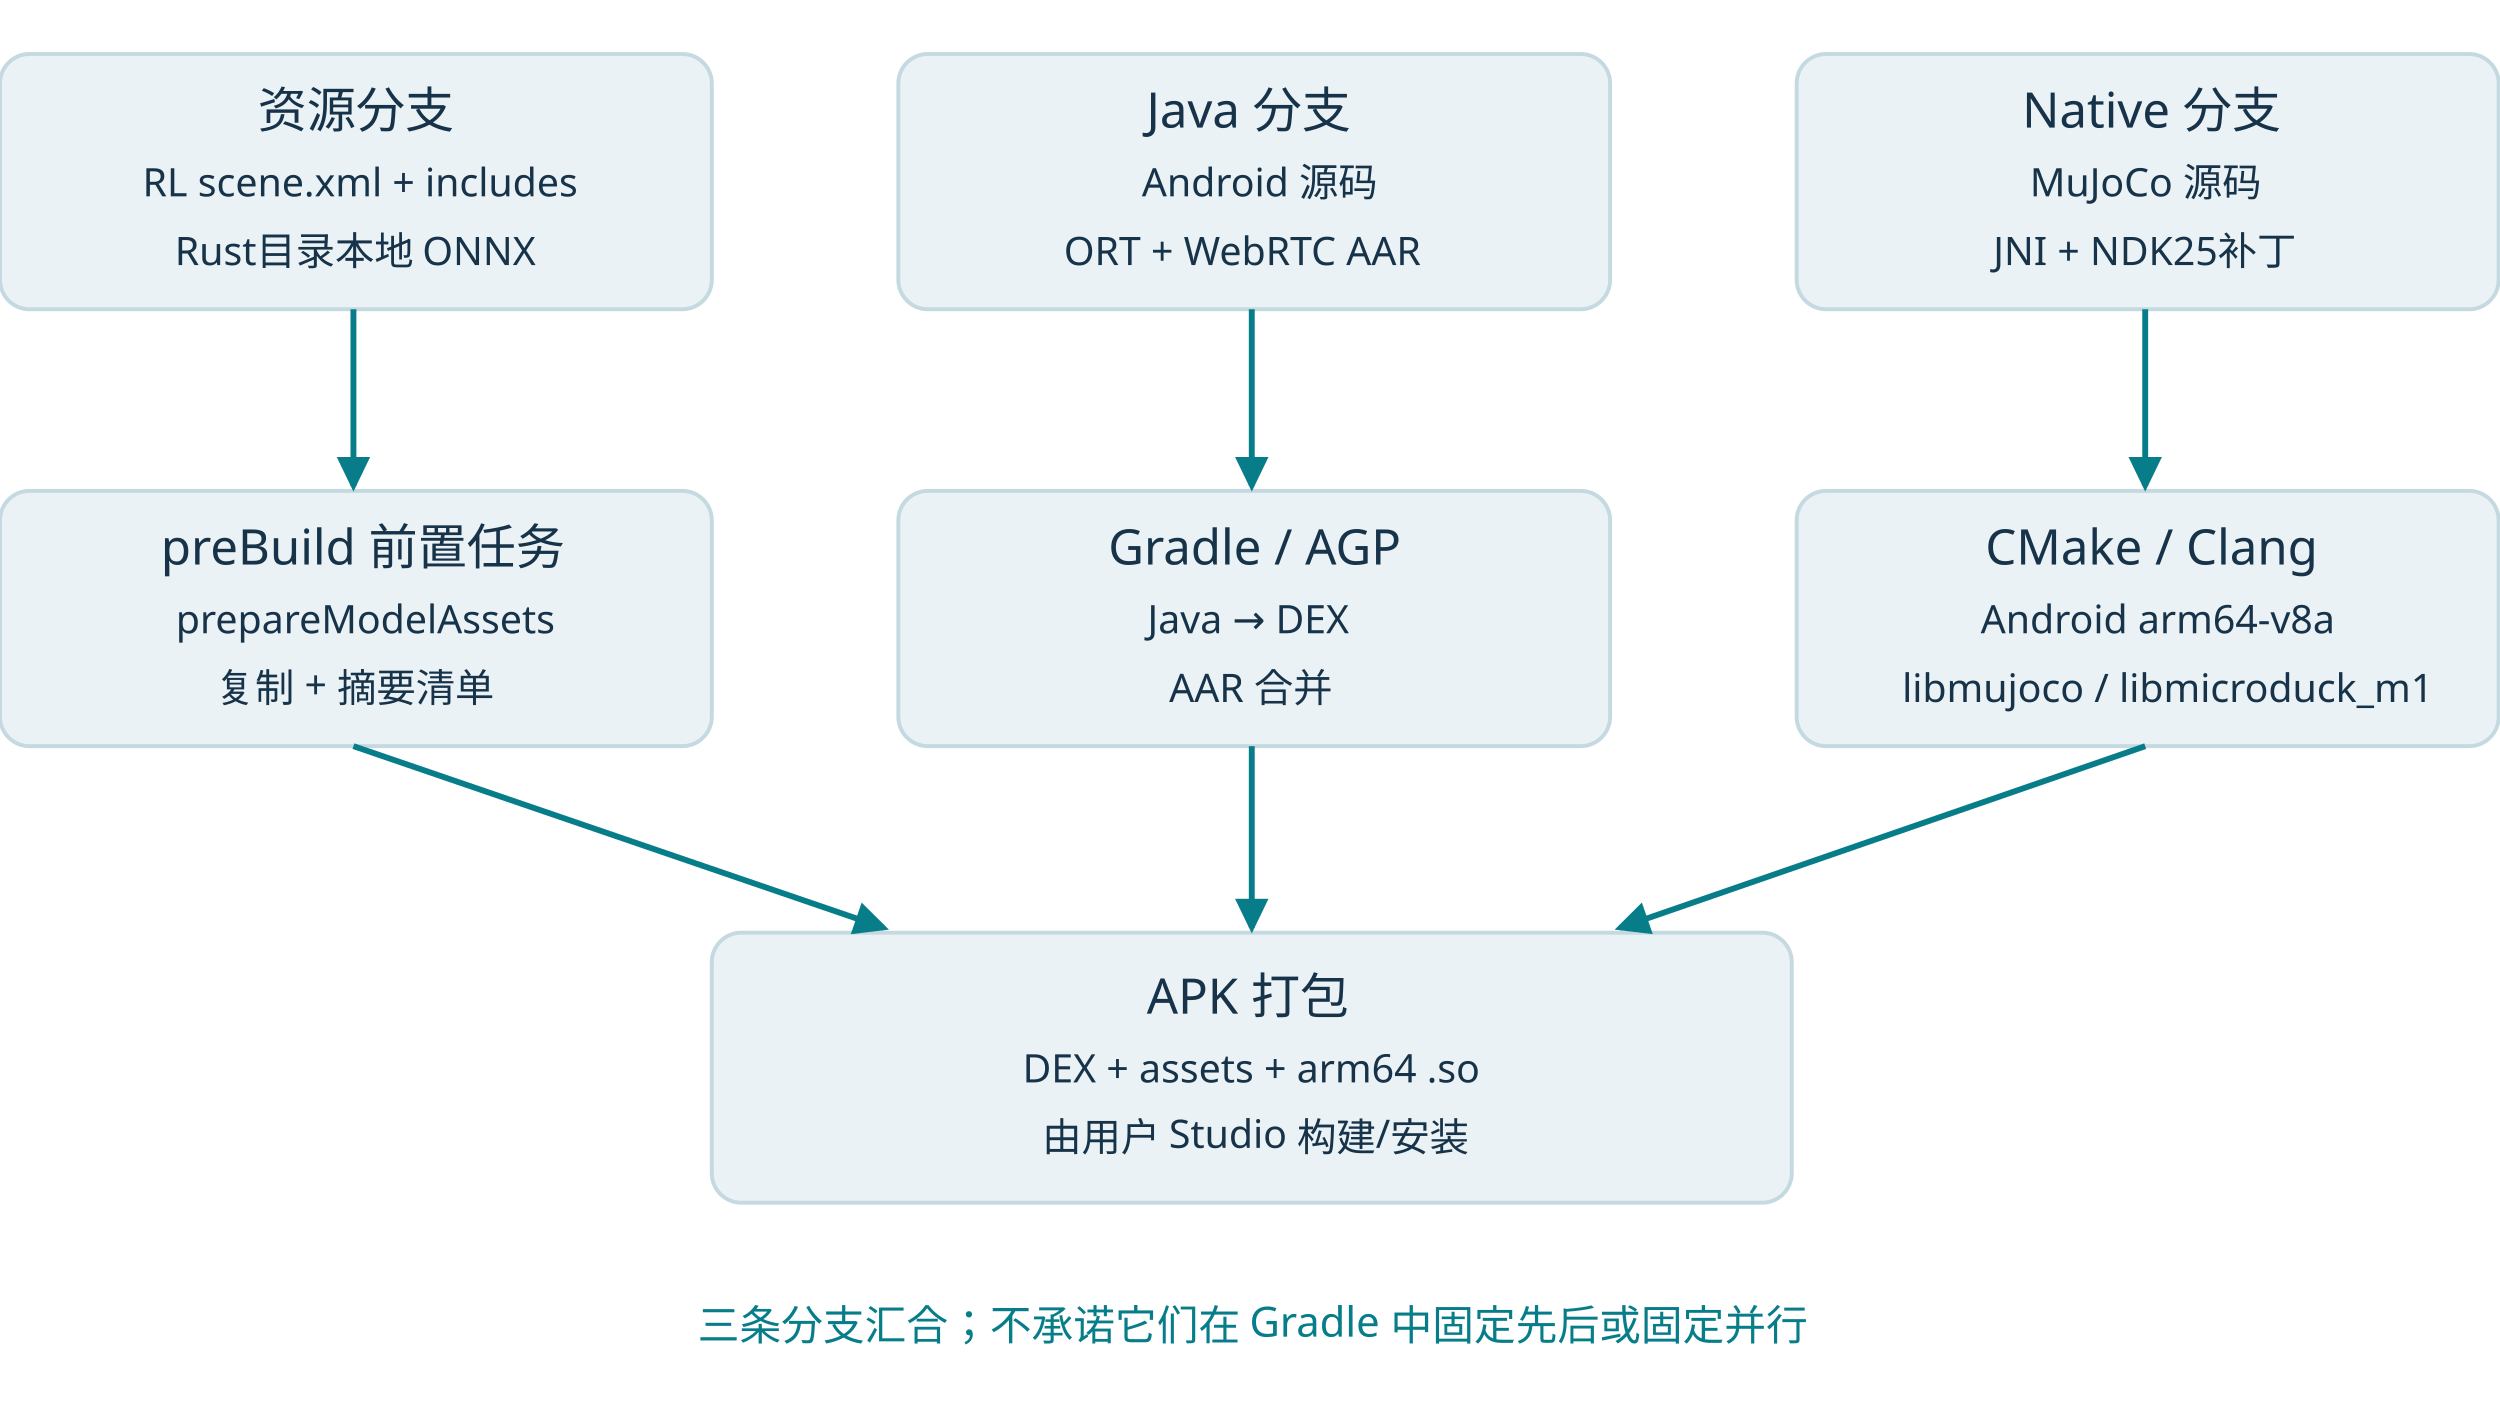
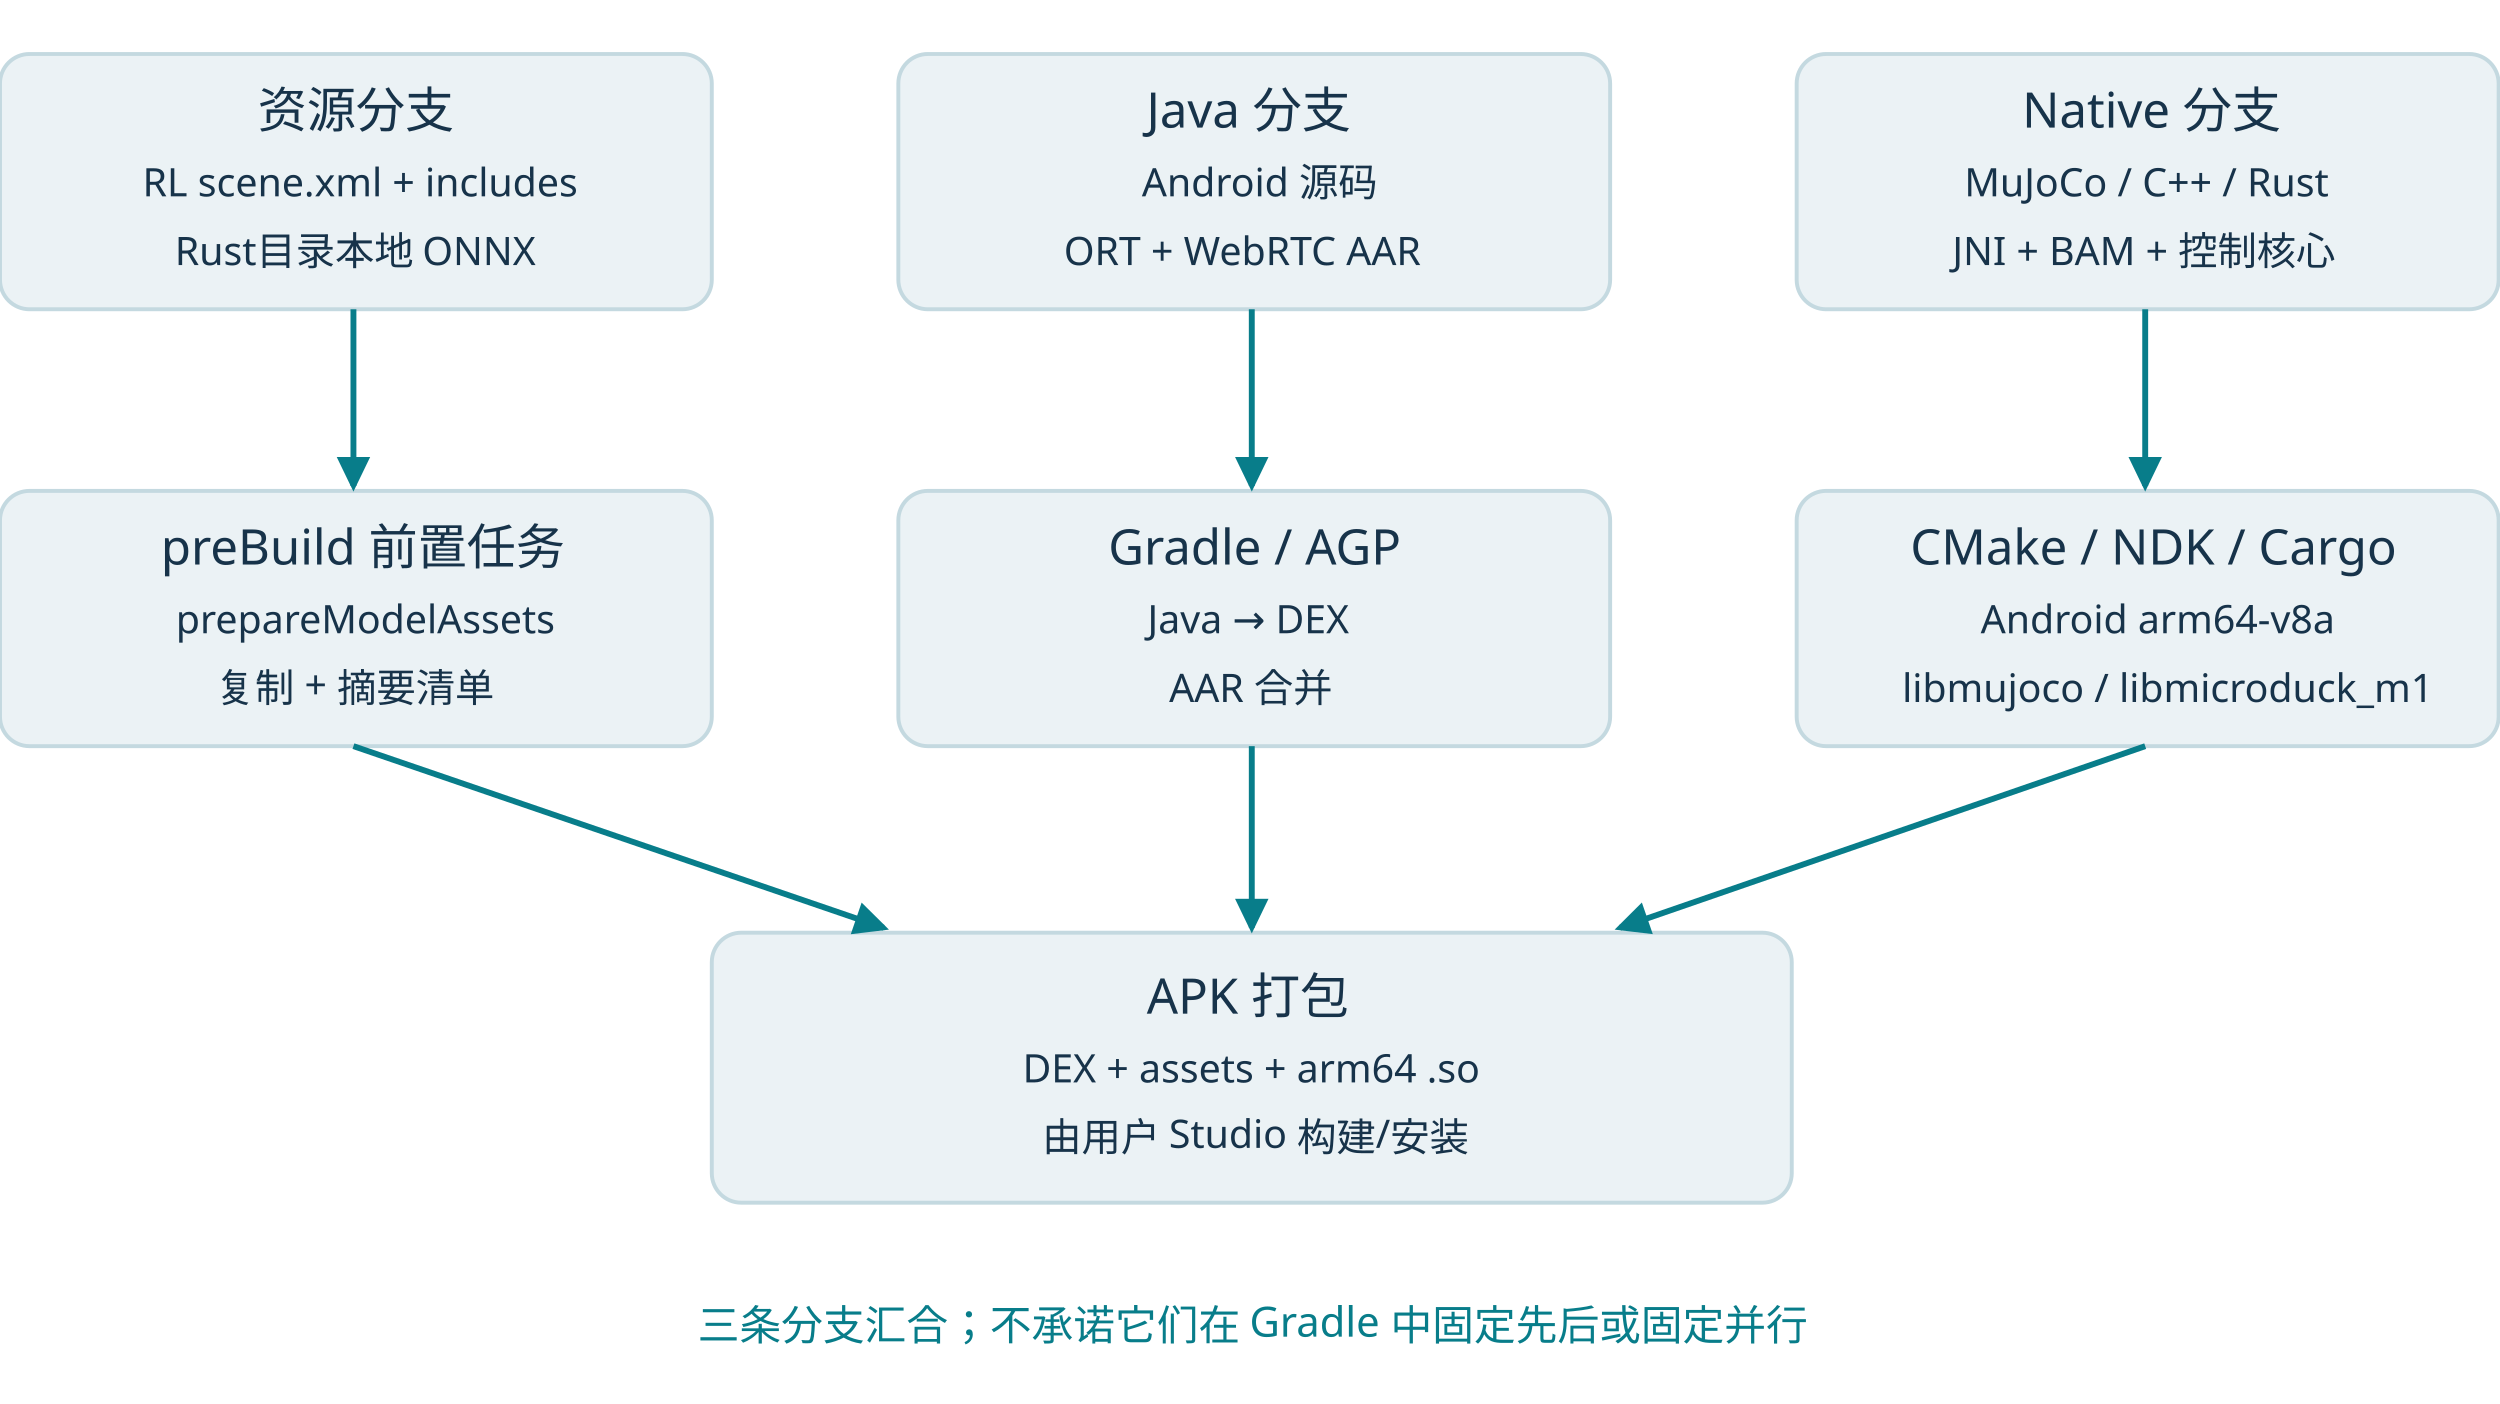
<svg xmlns="http://www.w3.org/2000/svg" width="509.276" height="286" preserveAspectRatio="xMinYMin meet" viewBox="0 0 509 286" version="1.0" fill-rule="evenodd">
  <clipPath id="clip">
    <rect x="0" y="0" width="509.276" height="286" />
  </clipPath>
  <g id="group" transform="scale(1,-1) translate(0,-286)" style="clip-path: url(#clip)">
    <g transform="">
      <rect x="0" y="223" width="145" height="52" rx="6" ry="6" style="stroke: rgb(77%,85%,88%); stroke-linecap: butt; stroke-width: 0.8; fill: rgb(92%,95%,96%); fill-rule: evenodd;" />
      <text x="52.5" y="260.0" style="font-family: CN; font-size: 10px;fill: rgb(9%,20%,29%); stroke:none;" transform="translate(0,520) scale(1,-1)">资源分支</text>
      <text x="29.035" y="246.0" style="font-family: CN; font-size: 8px;fill: rgb(9%,20%,29%); stroke:none;" transform="translate(0,492) scale(1,-1)">RL scene.xml + includes</text>
      <text x="35.607" y="232.0" style="font-family: CN; font-size: 8px;fill: rgb(9%,20%,29%); stroke:none;" transform="translate(0,464) scale(1,-1)">Rust目录本地 ONNX</text>
      <rect x="183" y="223" width="145" height="52" rx="6" ry="6" style="stroke: rgb(77%,85%,88%); stroke-linecap: butt; stroke-width: 0.8; fill: rgb(92%,95%,96%); fill-rule: evenodd;" />
      <text x="233.549" y="260.0" style="font-family: CN; font-size: 10px;fill: rgb(9%,20%,29%); stroke:none;" transform="translate(0,520) scale(1,-1)">Java 分支</text>
      <text x="232.602" y="246.0" style="font-family: CN; font-size: 8px;fill: rgb(9%,20%,29%); stroke:none;" transform="translate(0,492) scale(1,-1)">Android 源码</text>
      <text x="216.717" y="232.0" style="font-family: CN; font-size: 8px;fill: rgb(9%,20%,29%); stroke:none;" transform="translate(0,464) scale(1,-1)">ORT + WebRTC AAR</text>
      <rect x="366" y="223" width="143" height="52" rx="6" ry="6" style="stroke: rgb(77%,85%,88%); stroke-linecap: butt; stroke-width: 0.8; fill: rgb(92%,95%,96%); fill-rule: evenodd;" />
      <text x="411.938" y="260.0" style="font-family: CN; font-size: 10px;fill: rgb(9%,20%,29%); stroke:none;" transform="translate(0,520) scale(1,-1)">Native 分支</text>
-       <text x="413.494" y="246.0" style="font-family: CN; font-size: 8px;fill: rgb(9%,20%,29%); stroke:none;" transform="translate(0,492) scale(1,-1)">MuJoCo 源码</text>
-       <text x="406.047" y="232.0" style="font-family: CN; font-size: 8px;fill: rgb(9%,20%,29%); stroke:none;" transform="translate(0,464) scale(1,-1)">JNI + NDK25补丁</text>
+       <text x="400.152" y="246.0" style="font-family: CN; font-size: 8px;fill: rgb(9%,20%,29%); stroke:none;" transform="translate(0,492) scale(1,-1)">MuJoCo / C++ / Rust</text>
+       <text x="397.715" y="232.0" style="font-family: CN; font-size: 8px;fill: rgb(9%,20%,29%); stroke:none;" transform="translate(0,464) scale(1,-1)">JNI + BAM + 控制核心</text>
      <rect x="0" y="134" width="145" height="52" rx="6" ry="6" style="stroke: rgb(77%,85%,88%); stroke-linecap: butt; stroke-width: 0.8; fill: rgb(92%,95%,96%); fill-rule: evenodd;" />
      <text x="32.766" y="171.0" style="font-family: CN; font-size: 10px;fill: rgb(9%,20%,29%); stroke:none;" transform="translate(0,342) scale(1,-1)">preBuild 前置任务</text>
      <text x="35.814" y="157.0" style="font-family: CN; font-size: 8px;fill: rgb(9%,20%,29%); stroke:none;" transform="translate(0,314) scale(1,-1)">prepareModelAssets</text>
      <text x="43.941" y="143.0" style="font-family: CN; font-size: 8px;fill: rgb(9%,20%,29%); stroke:none;" transform="translate(0,286) scale(1,-1)">复制 + 摘要清单</text>
      <rect x="183" y="134" width="145" height="52" rx="6" ry="6" style="stroke: rgb(77%,85%,88%); stroke-linecap: butt; stroke-width: 0.8; fill: rgb(92%,95%,96%); fill-rule: evenodd;" />
      <text x="225.766" y="171.0" style="font-family: CN; font-size: 10px;fill: rgb(9%,20%,29%); stroke:none;" transform="translate(0,342) scale(1,-1)">Gradle / AGP</text>
      <text x="233.752" y="157.0" style="font-family: CN; font-size: 8px;fill: rgb(9%,20%,29%); stroke:none;" transform="translate(0,314) scale(1,-1)">Java → DEX</text>
      <text x="238.164" y="143.0" style="font-family: CN; font-size: 8px;fill: rgb(9%,20%,29%); stroke:none;" transform="translate(0,286) scale(1,-1)">AAR 合并</text>
      <rect x="366" y="134" width="143" height="52" rx="6" ry="6" style="stroke: rgb(77%,85%,88%); stroke-linecap: butt; stroke-width: 0.8; fill: rgb(92%,95%,96%); fill-rule: evenodd;" />
-       <text x="404.431" y="171.0" style="font-family: CN; font-size: 10px;fill: rgb(9%,20%,29%); stroke:none;" transform="translate(0,342) scale(1,-1)">CMake / Clang</text>
+       <text x="389.153" y="171.0" style="font-family: CN; font-size: 10px;fill: rgb(9%,20%,29%); stroke:none;" transform="translate(0,342) scale(1,-1)">CMake / NDK / Cargo</text>
      <text x="403.482" y="157.0" style="font-family: CN; font-size: 8px;fill: rgb(9%,20%,29%); stroke:none;" transform="translate(0,314) scale(1,-1)">Android arm64-v8a</text>
      <text x="387.484" y="143.0" style="font-family: CN; font-size: 8px;fill: rgb(9%,20%,29%); stroke:none;" transform="translate(0,286) scale(1,-1)">libmujoco / libmicroduck_m1</text>
      <path d="M 72,223 L 72,187 Z" style="stroke: rgb(3%,49%,54%); stroke-linecap: butt; stroke-width: 1.2;" />
      <polygon points="72 187, 74.61 192.403, 69.39 192.403" style="stroke: rgb(3%,49%,54%); stroke-linecap: butt; stroke-width: 1; fill: rgb(3%,49%,54%); fill-rule: evenodd;" />
      <path d="M 255,223 L 255,187 Z" style="stroke: rgb(3%,49%,54%); stroke-linecap: butt; stroke-width: 1.2;" />
      <polygon points="255 187, 257.61 192.403, 252.39 192.403" style="stroke: rgb(3%,49%,54%); stroke-linecap: butt; stroke-width: 1; fill: rgb(3%,49%,54%); fill-rule: evenodd;" />
      <path d="M 437,223 L 437,187 Z" style="stroke: rgb(3%,49%,54%); stroke-linecap: butt; stroke-width: 1.2;" />
      <polygon points="437 187, 439.61 192.403, 434.39 192.403" style="stroke: rgb(3%,49%,54%); stroke-linecap: butt; stroke-width: 1; fill: rgb(3%,49%,54%); fill-rule: evenodd;" />
      <rect x="145" y="41" width="220" height="55" rx="6" ry="6" style="stroke: rgb(77%,85%,88%); stroke-linecap: butt; stroke-width: 0.8; fill: rgb(92%,95%,96%); fill-rule: evenodd;" />
      <text x="233.606" y="79.5" style="font-family: CN; font-size: 10px;fill: rgb(9%,20%,29%); stroke:none;" transform="translate(0,159) scale(1,-1)">APK 打包</text>
      <text x="208.312" y="65.5" style="font-family: CN; font-size: 8px;fill: rgb(9%,20%,29%); stroke:none;" transform="translate(0,131) scale(1,-1)">DEX + assets + arm64 .so</text>
      <text x="212.324" y="51.5" style="font-family: CN; font-size: 8px;fill: rgb(9%,20%,29%); stroke:none;" transform="translate(0,103) scale(1,-1)">由用户 Studio 构建/安装</text>
      <path d="M 72,134 L 180,97 Z" style="stroke: rgb(3%,49%,54%); stroke-linecap: butt; stroke-width: 1.2;" />
      <polygon points="180 97, 175.735 101.22, 174.043 96.282" style="stroke: rgb(3%,49%,54%); stroke-linecap: butt; stroke-width: 1; fill: rgb(3%,49%,54%); fill-rule: evenodd;" />
      <path d="M 255,134 L 255,97 Z" style="stroke: rgb(3%,49%,54%); stroke-linecap: butt; stroke-width: 1.2;" />
      <polygon points="255 97, 257.61 102.403, 252.39 102.403" style="stroke: rgb(3%,49%,54%); stroke-linecap: butt; stroke-width: 1; fill: rgb(3%,49%,54%); fill-rule: evenodd;" />
      <path d="M 437,134 L 330,97 Z" style="stroke: rgb(3%,49%,54%); stroke-linecap: butt; stroke-width: 1.2;" />
      <polygon points="330 97, 335.959 96.299, 334.253 101.232" style="stroke: rgb(3%,49%,54%); stroke-linecap: butt; stroke-width: 1; fill: rgb(3%,49%,54%); fill-rule: evenodd;" />
      <text x="142.132" y="13" style="font-family: CN; font-size: 8.5px;fill: rgb(3%,49%,54%); stroke:none;" transform="translate(0,26) scale(1,-1)">三条分支汇合；不承诺它们在 Gradle 中固定先后或固定并行</text>
    </g>
  </g>
</svg>
